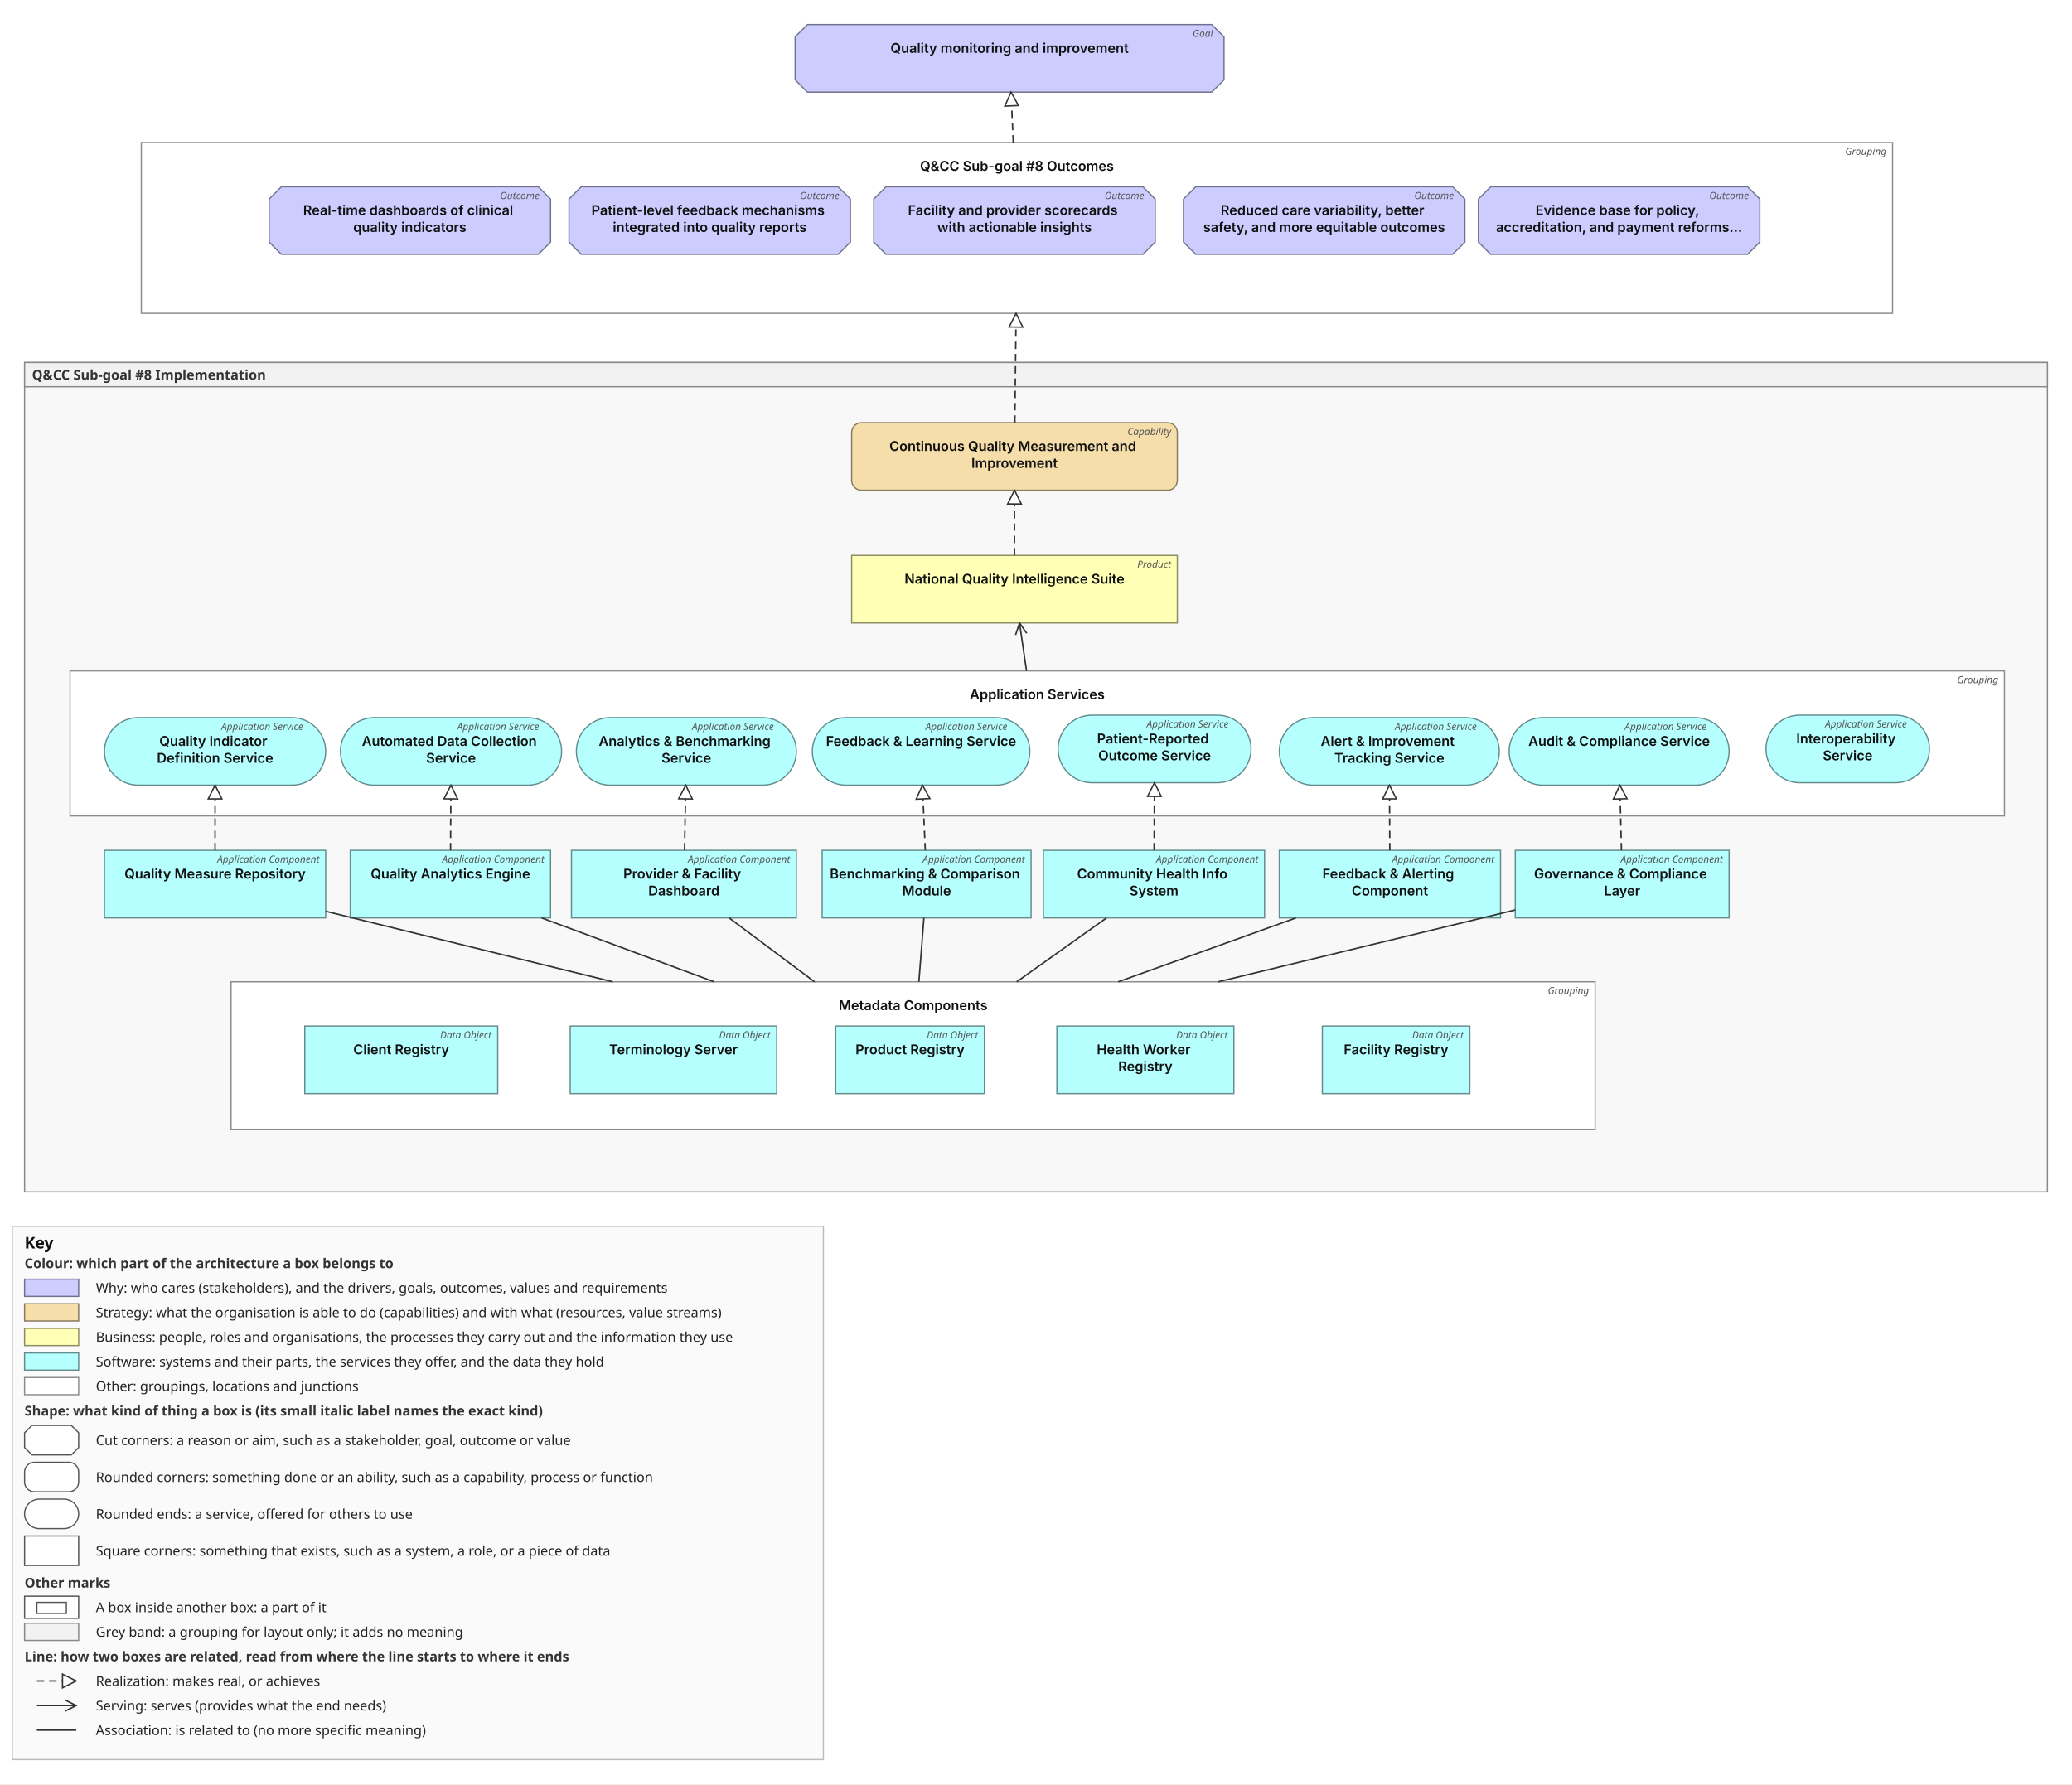
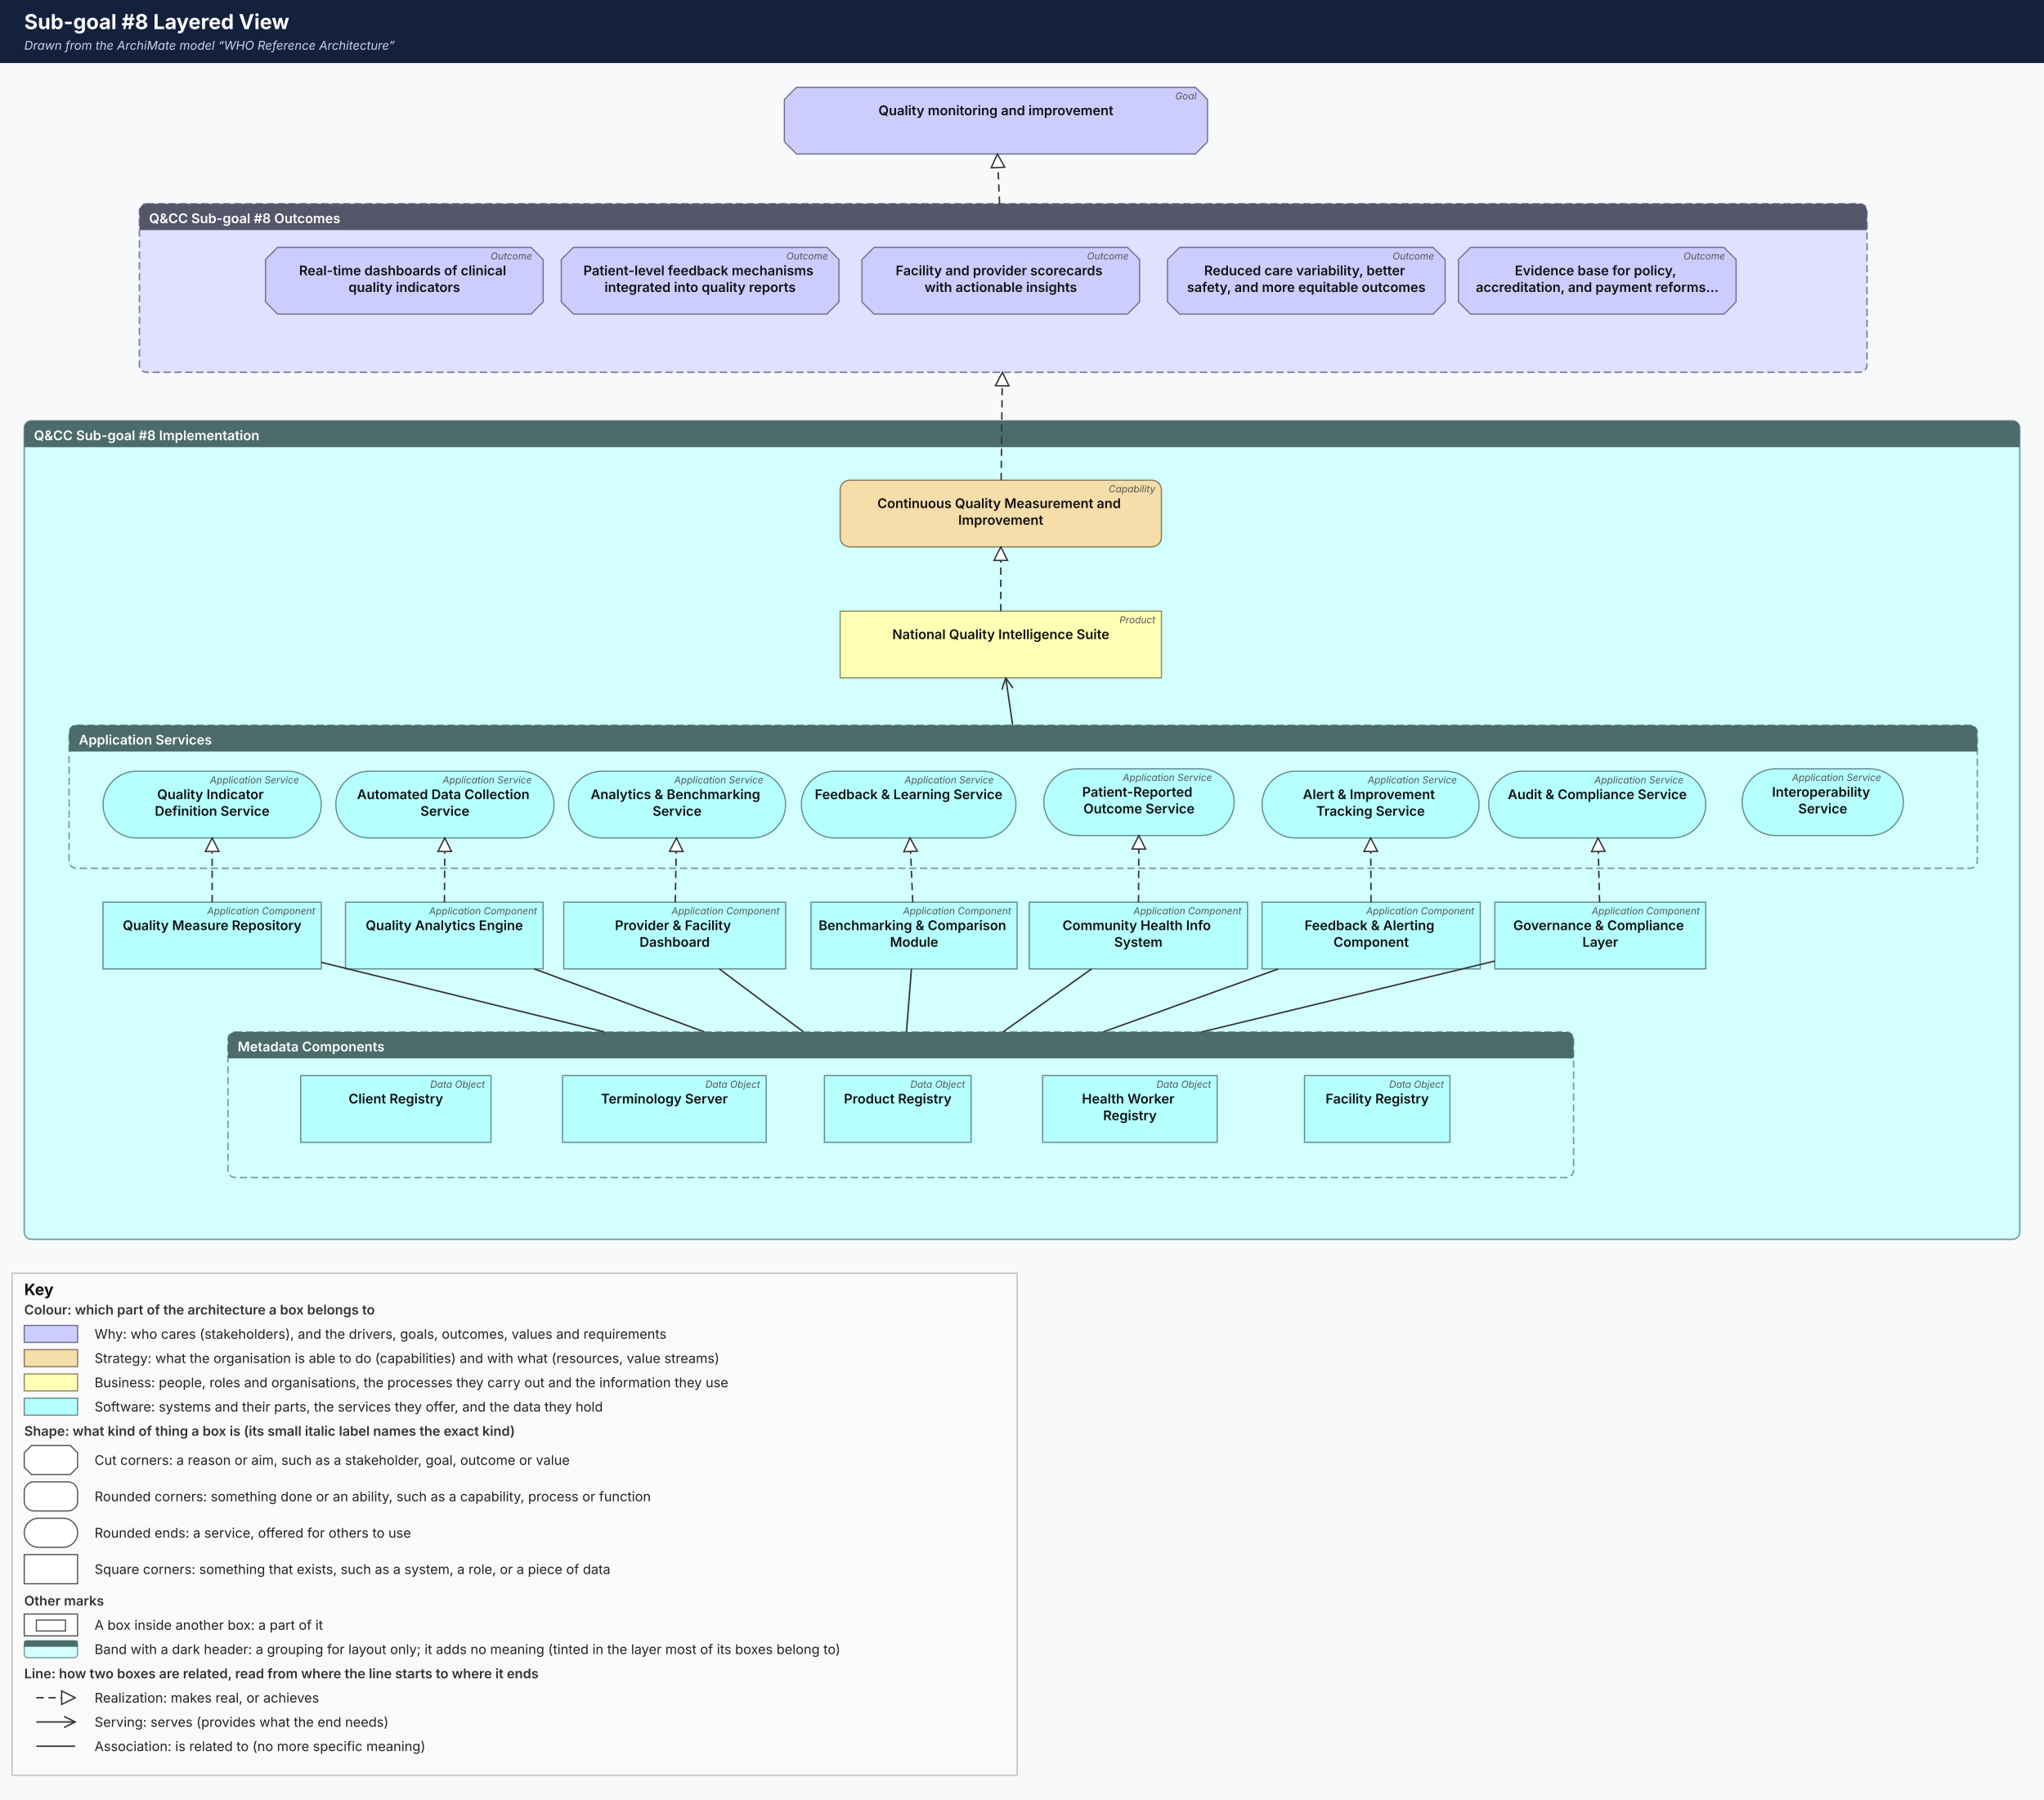
- <svg xmlns="http://www.w3.org/2000/svg" viewBox="6 4 1686 1452" width="1686" height="1452" role="img" aria-labelledby="av-title">
+ <svg xmlns="http://www.w3.org/2000/svg" viewBox="6 -48 1686 1484" width="1686" height="1484" role="img" aria-labelledby="av-title">
  <style>
- .av-name{font:600 11px system-ui,-apple-system,"Segoe UI",sans-serif;fill:#111}
- .av-type{font:italic 8px system-ui,sans-serif;fill:#555}
- .av-group{font:600 11px system-ui,sans-serif;fill:#333}
- .av-note{font:10px system-ui,sans-serif;fill:#222}
- .av-key{font:11px system-ui,sans-serif;fill:#222}
- .av-keyh{font:600 11px system-ui,sans-serif;fill:#333}
- .av-keyt{font:700 13px system-ui,sans-serif;fill:#111}
- .av-rel{font:9px system-ui,sans-serif;fill:#333;paint-order:stroke;stroke:#fff;stroke-width:3px}
+ .av-name{font:600 11px Inter, "Segoe UI", system-ui, -apple-system, Helvetica, Arial, sans-serif;fill:#111}
+ .av-type{font:italic 8px Inter, "Segoe UI", system-ui, -apple-system, Helvetica, Arial, sans-serif;fill:#555}
+ .av-group{font:600 11px Inter, "Segoe UI", system-ui, -apple-system, Helvetica, Arial, sans-serif;fill:#333}
+ .av-note{font:10px Inter, "Segoe UI", system-ui, -apple-system, Helvetica, Arial, sans-serif;fill:#222}
+ .av-key{font:11px Inter, "Segoe UI", system-ui, -apple-system, Helvetica, Arial, sans-serif;fill:#222}
+ .av-keyh{font:600 11px Inter, "Segoe UI", system-ui, -apple-system, Helvetica, Arial, sans-serif;fill:#333}
+ .av-keyt{font:700 13px Inter, "Segoe UI", system-ui, -apple-system, Helvetica, Arial, sans-serif;fill:#111}
+ .av-rel{font:9px Inter, "Segoe UI", system-ui, -apple-system, Helvetica, Arial, sans-serif;fill:#333;paint-order:stroke;stroke:#fff;stroke-width:3px}
a:hover rect,a:hover polygon,a:focus rect,a:focus polygon{stroke:#06c;stroke-width:2.5}
</style>
  <defs>
    <marker id="arrow-open" viewBox="0 0 12 12" refX="11" refY="6" markerWidth="11" markerHeight="11" orient="auto-start-reverse" markerUnits="userSpaceOnUse">
      <path d="M1 1 L11 6 L1 11" fill="none" stroke="#333" stroke-width="1.3" />
    </marker>
    <marker id="arrow-filled" viewBox="0 0 12 12" refX="11" refY="6" markerWidth="11" markerHeight="11" orient="auto-start-reverse" markerUnits="userSpaceOnUse">
      <path d="M1 1 L11 6 L1 11 Z" fill="#333" />
    </marker>
    <marker id="arrow-small" viewBox="0 0 10 10" refX="9" refY="5" markerWidth="8" markerHeight="8" orient="auto-start-reverse" markerUnits="userSpaceOnUse">
      <path d="M1 1 L9 5 L1 9" fill="none" stroke="#333" stroke-width="1.2" />
    </marker>
    <marker id="triangle-hollow" viewBox="0 0 14 14" refX="13" refY="7" markerWidth="13" markerHeight="13" orient="auto-start-reverse" markerUnits="userSpaceOnUse">
      <path d="M1 1 L13 7 L1 13 Z" fill="#fff" stroke="#333" stroke-width="1.2" />
    </marker>
    <marker id="diamond-filled" viewBox="0 0 16 10" refX="1" refY="5" markerWidth="16" markerHeight="10" orient="auto-start-reverse" markerUnits="userSpaceOnUse">
      <path d="M1 5 L8 1 L15 5 L8 9 Z" fill="#333" />
    </marker>
    <marker id="diamond-hollow" viewBox="0 0 16 10" refX="1" refY="5" markerWidth="16" markerHeight="10" orient="auto-start-reverse" markerUnits="userSpaceOnUse">
      <path d="M1 5 L8 1 L15 5 L8 9 Z" fill="#fff" stroke="#333" stroke-width="1.2" />
    </marker>
    <marker id="dot" viewBox="0 0 8 8" refX="4" refY="4" markerWidth="7" markerHeight="7" orient="auto" markerUnits="userSpaceOnUse">
      <circle cx="4" cy="4" r="3.2" fill="#333" />
    </marker>
    <pattern id="missing" width="8" height="8" patternUnits="userSpaceOnUse" patternTransform="rotate(45)">
      <rect width="8" height="8" fill="#fff" />
      <line x1="0" y1="0" x2="0" y2="8" stroke="#d33" stroke-width="2" />
    </pattern>
  </defs>
-   <rect x="6" y="4" width="1686" height="1452" fill="#fff" />
+   <rect x="6" y="-48" width="1686" height="1484" fill="#f8f9fb" />
+   <rect x="6" y="-48" width="1686" height="52" fill="#14213d" />
+   <text x="26" y="-24" style="font:700 17px Inter, &quot;Segoe UI&quot;, system-ui, -apple-system, Helvetica, Arial, sans-serif;fill:#fff">Sub-goal #8 Layered View</text>
+   <text x="26" y="-7" style="font:italic 10px Inter, &quot;Segoe UI&quot;, system-ui, -apple-system, Helvetica, Arial, sans-serif;fill:#c9d6e6">Drawn from the ArchiMate model “WHO Reference Architecture”</text>
  <g class="av-g">
-     <rect x="26" y="299" width="1646" height="675" fill="#f2f2f2" fill-opacity=".55" stroke="#888" />
-     <rect x="26" y="299" width="1646" height="19.75" fill="#f2f2f2" stroke="#888" />
-     <text class="av-group" x="32" y="313">Q&amp;CC Sub-goal #8 Implementation</text>
+     <rect x="26" y="299" width="1646" height="675" rx="6" fill="#d3ffff" stroke="#709e9e" stroke-width="1.2" />
+     <path d="M26 305 a6 6 0 0 1 6 -6 h1634 a6 6 0 0 1 6 6 v15.75 h-1646 z" fill="#4c6b6b" />
+     <text class="av-group" x="34" y="315" style="fill:#fff">Q&amp;CC Sub-goal #8 Implementation</text>
  </g>
  <a href="../../../en/dpi-h-ra/archimate/0.2.0-draft.2/elements/metadata-components-7cd0/" target="_top">
-     <rect x="194" y="803" width="1110" height="120" fill="#ffffff" stroke="#8c8c8c" stroke-width="1" />
-     <text class="av-type" x="1299" y="813" text-anchor="end">Grouping</text>
-     <text class="av-name" x="749" y="826" text-anchor="middle">
-       <tspan x="749" dy="0">Metadata Components</tspan>
-     </text>
+     <rect x="194" y="803" width="1110" height="120" rx="6" fill="#d3ffff" stroke="#709e9e" stroke-width="1.2" stroke-dasharray="6 3" />
+     <path d="M194 809 a6 6 0 0 1 6 -6 h1098 a6 6 0 0 1 6 6 v15.75 h-1110 z" fill="#4c6b6b" />
+     <text class="av-group" x="202" y="819" style="fill:#fff">Metadata Components</text>
  </a>
  <a href="../../../en/dpi-h-ra/archimate/0.2.0-draft.2/elements/product-registry/" target="_top">
    <rect x="686" y="839" width="121" height="55" fill="#b5ffff" stroke="#648c8c" stroke-width="1" />
    <text class="av-type" x="802" y="849" text-anchor="end">Data Object</text>
    <text class="av-name" x="746.5" y="862" text-anchor="middle">
      <tspan x="746.5" dy="0">Product Registry</tspan>
    </text>
  </a>
  <a href="../../../en/dpi-h-ra/archimate/0.2.0-draft.2/elements/client-registry-50b8/" target="_top">
    <rect x="254" y="839" width="157" height="55" fill="#b5ffff" stroke="#648c8c" stroke-width="1" />
    <text class="av-type" x="406" y="849" text-anchor="end">Data Object</text>
    <text class="av-name" x="332.5" y="862" text-anchor="middle">
      <tspan x="332.5" dy="0">Client Registry</tspan>
    </text>
  </a>
  <a href="../../../en/dpi-h-ra/archimate/0.2.0-draft.2/elements/facility-registry/" target="_top">
    <rect x="1082" y="839" width="120" height="55" fill="#b5ffff" stroke="#648c8c" stroke-width="1" />
    <text class="av-type" x="1197" y="849" text-anchor="end">Data Object</text>
    <text class="av-name" x="1142" y="862" text-anchor="middle">
      <tspan x="1142" dy="0">Facility Registry</tspan>
    </text>
  </a>
  <a href="../../../en/dpi-h-ra/archimate/0.2.0-draft.2/elements/health-worker-registry/" target="_top">
    <rect x="866" y="839" width="144" height="55" fill="#b5ffff" stroke="#648c8c" stroke-width="1" />
    <text class="av-type" x="1005" y="849" text-anchor="end">Data Object</text>
    <text class="av-name" x="938" y="862" text-anchor="middle">
      <tspan x="938" dy="0">Health Worker</tspan>
      <tspan x="938" dy="13.75">Registry</tspan>
    </text>
  </a>
  <a href="../../../en/dpi-h-ra/archimate/0.2.0-draft.2/elements/terminology-server-2493/" target="_top">
    <rect x="470" y="839" width="168" height="55" fill="#b5ffff" stroke="#648c8c" stroke-width="1" />
    <text class="av-type" x="633" y="849" text-anchor="end">Data Object</text>
    <text class="av-name" x="554" y="862" text-anchor="middle">
      <tspan x="554" dy="0">Terminology Server</tspan>
    </text>
  </a>
  <a href="../../../en/dpi-h-ra/archimate/0.2.0-draft.2/elements/q-cc-sub-goal-8-outcomes/" target="_top">
-     <rect x="121" y="120" width="1425" height="139" fill="#ffffff" stroke="#8c8c8c" stroke-width="1" />
-     <text class="av-type" x="1541" y="130" text-anchor="end">Grouping</text>
-     <text class="av-name" x="833.5" y="143" text-anchor="middle">
-       <tspan x="833.5" dy="0">Q&amp;CC Sub-goal #8 Outcomes</tspan>
-     </text>
+     <rect x="121" y="120" width="1425" height="139" rx="6" fill="#e0e0ff" stroke="#7e7e9e" stroke-width="1.2" stroke-dasharray="6 3" />
+     <path d="M121 126 a6 6 0 0 1 6 -6 h1413 a6 6 0 0 1 6 6 v15.75 h-1425 z" fill="#56566b" />
+     <text class="av-group" x="129" y="136" style="fill:#fff">Q&amp;CC Sub-goal #8 Outcomes</text>
  </a>
  <a href="../../../en/dpi-h-ra/archimate/0.2.0-draft.2/elements/patient-level-feedback-mechanisms-integrated-into-quality/" target="_top">
    <polygon points="479,156 688,156 698,166 698,201 688,211 479,211 469,201 469,166" fill="#ccccff" stroke="#70708c" stroke-width="1" />
    <text class="av-type" x="689" y="166" text-anchor="end">Outcome</text>
    <text class="av-name" x="583.5" y="179" text-anchor="middle">
      <tspan x="583.5" dy="0">Patient-level feedback mechanisms</tspan>
      <tspan x="583.5" dy="13.75">integrated into quality reports</tspan>
    </text>
  </a>
  <a href="../../../en/dpi-h-ra/archimate/0.2.0-draft.2/elements/application-services-d76a/" target="_top">
-     <rect x="63" y="550" width="1574" height="118" fill="#ffffff" stroke="#8c8c8c" stroke-width="1" />
-     <text class="av-type" x="1632" y="560" text-anchor="end">Grouping</text>
-     <text class="av-name" x="850" y="573" text-anchor="middle">
-       <tspan x="850" dy="0">Application Services</tspan>
-     </text>
+     <rect x="63" y="550" width="1574" height="118" rx="6" fill="#d3ffff" stroke="#709e9e" stroke-width="1.2" stroke-dasharray="6 3" />
+     <path d="M63 556 a6 6 0 0 1 6 -6 h1562 a6 6 0 0 1 6 6 v15.75 h-1574 z" fill="#4c6b6b" />
+     <text class="av-group" x="71" y="566" style="fill:#fff">Application Services</text>
  </a>
  <a href="../../../en/dpi-h-ra/archimate/0.2.0-draft.2/elements/interoperability-service/" target="_top">
    <rect x="1443" y="586" width="133" height="55" rx="27.5" fill="#b5ffff" stroke="#648c8c" stroke-width="1" />
    <text class="av-type" x="1557.667" y="596" text-anchor="end">Application Service</text>
    <text class="av-name" x="1509.5" y="609" text-anchor="middle">
      <tspan x="1509.5" dy="0">Interoperability</tspan>
      <tspan x="1509.5" dy="13.75">Service</tspan>
    </text>
  </a>
  <a href="../../../en/dpi-h-ra/archimate/0.2.0-draft.2/elements/patient-reported-outcome-service/" target="_top">
    <rect x="867" y="586" width="157" height="55" rx="27.5" fill="#b5ffff" stroke="#648c8c" stroke-width="1" />
    <text class="av-type" x="1005.667" y="596" text-anchor="end">Application Service</text>
    <text class="av-name" x="945.5" y="609" text-anchor="middle">
      <tspan x="945.5" dy="0">Patient-Reported</tspan>
      <tspan x="945.5" dy="13.75">Outcome Service</tspan>
    </text>
  </a>
  <a href="../../../en/dpi-h-ra/archimate/0.2.0-draft.2/elements/quality-monitoring-and-improvement/" target="_top">
    <polygon points="663,24 992,24 1002,34 1002,69 992,79 663,79 653,69 653,34" fill="#ccccff" stroke="#70708c" stroke-width="1" />
    <text class="av-type" x="993" y="34" text-anchor="end">Goal</text>
    <text class="av-name" x="827.5" y="47" text-anchor="middle">
      <tspan x="827.5" dy="0">Quality monitoring and improvement</tspan>
    </text>
  </a>
  <a href="../../../en/dpi-h-ra/archimate/0.2.0-draft.2/elements/continuous-quality-measurement-and-improvement/" target="_top">
    <rect x="699" y="348" width="265" height="55" rx="8" fill="#f5deaa" stroke="#877a5e" stroke-width="1" />
    <text class="av-type" x="959" y="358" text-anchor="end">Capability</text>
    <text class="av-name" x="831.5" y="371" text-anchor="middle">
      <tspan x="831.5" dy="0">Continuous Quality Measurement and</tspan>
      <tspan x="831.5" dy="13.75">Improvement</tspan>
    </text>
  </a>
  <a href="../../../en/dpi-h-ra/archimate/0.2.0-draft.2/elements/national-quality-intelligence-suite/" target="_top">
    <rect x="699" y="456" width="265" height="55" fill="#ffffb5" stroke="#8c8c64" stroke-width="1" />
    <text class="av-type" x="959" y="466" text-anchor="end">Product</text>
    <text class="av-name" x="831.5" y="479" text-anchor="middle">
      <tspan x="831.5" dy="0">National Quality Intelligence Suite</tspan>
    </text>
  </a>
  <a href="../../../en/dpi-h-ra/archimate/0.2.0-draft.2/elements/real-time-dashboards-of-clinical-quality-indicators/" target="_top">
    <polygon points="235,156 444,156 454,166 454,201 444,211 235,211 225,201 225,166" fill="#ccccff" stroke="#70708c" stroke-width="1" />
    <text class="av-type" x="445" y="166" text-anchor="end">Outcome</text>
    <text class="av-name" x="339.5" y="179" text-anchor="middle">
      <tspan x="339.5" dy="0">Real-time dashboards of clinical</tspan>
      <tspan x="339.5" dy="13.75">quality indicators</tspan>
    </text>
  </a>
  <a href="../../../en/dpi-h-ra/archimate/0.2.0-draft.2/elements/facility-and-provider-scorecards-with-actionable-insights/" target="_top">
    <polygon points="727,156 936,156 946,166 946,201 936,211 727,211 717,201 717,166" fill="#ccccff" stroke="#70708c" stroke-width="1" />
    <text class="av-type" x="937" y="166" text-anchor="end">Outcome</text>
    <text class="av-name" x="831.5" y="179" text-anchor="middle">
      <tspan x="831.5" dy="0">Facility and provider scorecards</tspan>
      <tspan x="831.5" dy="13.75">with actionable insights</tspan>
    </text>
  </a>
  <a href="../../../en/dpi-h-ra/archimate/0.2.0-draft.2/elements/reduced-care-variability-better-safety-and-more-equitable/" target="_top">
    <polygon points="979,156 1188,156 1198,166 1198,201 1188,211 979,211 969,201 969,166" fill="#ccccff" stroke="#70708c" stroke-width="1" />
    <text class="av-type" x="1189" y="166" text-anchor="end">Outcome</text>
    <text class="av-name" x="1083.5" y="179" text-anchor="middle">
      <tspan x="1083.5" dy="0">Reduced care variability, better</tspan>
      <tspan x="1083.5" dy="13.75">safety, and more equitable outcomes</tspan>
    </text>
  </a>
  <a href="../../../en/dpi-h-ra/archimate/0.2.0-draft.2/elements/evidence-base-for-policy-accreditation-and-payment-reforms/" target="_top">
    <polygon points="1219,156 1428,156 1438,166 1438,201 1428,211 1219,211 1209,201 1209,166" fill="#ccccff" stroke="#70708c" stroke-width="1" />
    <text class="av-type" x="1429" y="166" text-anchor="end">Outcome</text>
    <text class="av-name" x="1323.5" y="179" text-anchor="middle">
      <tspan x="1323.5" dy="0">Evidence base for policy,</tspan>
      <tspan x="1323.5" dy="13.75">accreditation, and payment reforms…</tspan>
    </text>
  </a>
  <a href="../../../en/dpi-h-ra/archimate/0.2.0-draft.2/elements/quality-indicator-definition-service/" target="_top">
    <rect x="91" y="588" width="180" height="55" rx="27.5" fill="#b5ffff" stroke="#648c8c" stroke-width="1" />
    <text class="av-type" x="252.667" y="598" text-anchor="end">Application Service</text>
    <text class="av-name" x="181" y="611" text-anchor="middle">
      <tspan x="181" dy="0">Quality Indicator</tspan>
      <tspan x="181" dy="13.75">Definition Service</tspan>
    </text>
  </a>
  <a href="../../../en/dpi-h-ra/archimate/0.2.0-draft.2/elements/automated-data-collection-service/" target="_top">
    <rect x="283" y="588" width="180" height="55" rx="27.5" fill="#b5ffff" stroke="#648c8c" stroke-width="1" />
    <text class="av-type" x="444.667" y="598" text-anchor="end">Application Service</text>
    <text class="av-name" x="373" y="611" text-anchor="middle">
      <tspan x="373" dy="0">Automated Data Collection</tspan>
      <tspan x="373" dy="13.75">Service</tspan>
    </text>
  </a>
  <a href="../../../en/dpi-h-ra/archimate/0.2.0-draft.2/elements/analytics-benchmarking-service/" target="_top">
    <rect x="475" y="588" width="179" height="55" rx="27.5" fill="#b5ffff" stroke="#648c8c" stroke-width="1" />
    <text class="av-type" x="635.667" y="598" text-anchor="end">Application Service</text>
    <text class="av-name" x="564.5" y="611" text-anchor="middle">
      <tspan x="564.5" dy="0">Analytics &amp; Benchmarking</tspan>
      <tspan x="564.5" dy="13.75">Service</tspan>
    </text>
  </a>
  <a href="../../../en/dpi-h-ra/archimate/0.2.0-draft.2/elements/feedback-learning-service/" target="_top">
    <rect x="667" y="588" width="177" height="55" rx="27.5" fill="#b5ffff" stroke="#648c8c" stroke-width="1" />
    <text class="av-type" x="825.667" y="598" text-anchor="end">Application Service</text>
    <text class="av-name" x="755.5" y="611" text-anchor="middle">
      <tspan x="755.5" dy="0">Feedback &amp; Learning Service</tspan>
    </text>
  </a>
  <a href="../../../en/dpi-h-ra/archimate/0.2.0-draft.2/elements/alert-improvement-tracking-service/" target="_top">
    <rect x="1047" y="588" width="179" height="55" rx="27.5" fill="#b5ffff" stroke="#648c8c" stroke-width="1" />
    <text class="av-type" x="1207.667" y="598" text-anchor="end">Application Service</text>
    <text class="av-name" x="1136.5" y="611" text-anchor="middle">
      <tspan x="1136.5" dy="0">Alert &amp; Improvement</tspan>
      <tspan x="1136.5" dy="13.75">Tracking Service</tspan>
    </text>
  </a>
  <a href="../../../en/dpi-h-ra/archimate/0.2.0-draft.2/elements/audit-compliance-service/" target="_top">
    <rect x="1234" y="588" width="179" height="55" rx="27.5" fill="#b5ffff" stroke="#648c8c" stroke-width="1" />
    <text class="av-type" x="1394.667" y="598" text-anchor="end">Application Service</text>
    <text class="av-name" x="1323.5" y="611" text-anchor="middle">
      <tspan x="1323.5" dy="0">Audit &amp; Compliance Service</tspan>
    </text>
  </a>
  <a href="../../../en/dpi-h-ra/archimate/0.2.0-draft.2/elements/quality-measure-repository/" target="_top">
    <rect x="91" y="696" width="180" height="55" fill="#b5ffff" stroke="#648c8c" stroke-width="1" />
    <text class="av-type" x="266" y="706" text-anchor="end">Application Component</text>
    <text class="av-name" x="181" y="719" text-anchor="middle">
      <tspan x="181" dy="0">Quality Measure Repository</tspan>
    </text>
  </a>
  <a href="../../../en/dpi-h-ra/archimate/0.2.0-draft.2/elements/quality-analytics-engine/" target="_top">
    <rect x="291" y="696" width="163" height="55" fill="#b5ffff" stroke="#648c8c" stroke-width="1" />
    <text class="av-type" x="449" y="706" text-anchor="end">Application Component</text>
    <text class="av-name" x="372.5" y="719" text-anchor="middle">
      <tspan x="372.5" dy="0">Quality Analytics Engine</tspan>
    </text>
  </a>
  <a href="../../../en/dpi-h-ra/archimate/0.2.0-draft.2/elements/provider-facility-dashboard/" target="_top">
    <rect x="471" y="696" width="183" height="55" fill="#b5ffff" stroke="#648c8c" stroke-width="1" />
    <text class="av-type" x="649" y="706" text-anchor="end">Application Component</text>
    <text class="av-name" x="562.5" y="719" text-anchor="middle">
      <tspan x="562.5" dy="0">Provider &amp; Facility</tspan>
      <tspan x="562.5" dy="13.75">Dashboard</tspan>
    </text>
  </a>
  <a href="../../../en/dpi-h-ra/archimate/0.2.0-draft.2/elements/benchmarking-comparison-module/" target="_top">
    <rect x="675" y="696" width="170" height="55" fill="#b5ffff" stroke="#648c8c" stroke-width="1" />
    <text class="av-type" x="840" y="706" text-anchor="end">Application Component</text>
    <text class="av-name" x="760" y="719" text-anchor="middle">
      <tspan x="760" dy="0">Benchmarking &amp; Comparison</tspan>
      <tspan x="760" dy="13.75">Module</tspan>
    </text>
  </a>
  <a href="../../../en/dpi-h-ra/archimate/0.2.0-draft.2/elements/community-health-info-system/" target="_top">
    <rect x="855" y="696" width="180" height="55" fill="#b5ffff" stroke="#648c8c" stroke-width="1" />
    <text class="av-type" x="1030" y="706" text-anchor="end">Application Component</text>
    <text class="av-name" x="945" y="719" text-anchor="middle">
      <tspan x="945" dy="0">Community Health Info</tspan>
      <tspan x="945" dy="13.75">System</tspan>
    </text>
  </a>
  <a href="../../../en/dpi-h-ra/archimate/0.2.0-draft.2/elements/feedback-alerting-component/" target="_top">
    <rect x="1047" y="696" width="180" height="55" fill="#b5ffff" stroke="#648c8c" stroke-width="1" />
    <text class="av-type" x="1222" y="706" text-anchor="end">Application Component</text>
    <text class="av-name" x="1137" y="719" text-anchor="middle">
      <tspan x="1137" dy="0">Feedback &amp; Alerting</tspan>
      <tspan x="1137" dy="13.75">Component</tspan>
    </text>
  </a>
  <a href="../../../en/dpi-h-ra/archimate/0.2.0-draft.2/elements/governance-compliance-layer/" target="_top">
    <rect x="1239" y="696" width="174" height="55" fill="#b5ffff" stroke="#648c8c" stroke-width="1" />
    <text class="av-type" x="1408" y="706" text-anchor="end">Application Component</text>
    <text class="av-name" x="1326" y="719" text-anchor="middle">
      <tspan x="1326" dy="0">Governance &amp; Compliance</tspan>
      <tspan x="1326" dy="13.75">Layer</tspan>
    </text>
  </a>
  <a href="../../../en/dpi-h-ra/archimate/0.2.0-draft.2/relationships/id-62ff11e69b4c4e0ab4f7787b6c82798f/" target="_top">
    <path d="M504.7 803 L271 745.6" fill="none" stroke="#333" stroke-width="1.2" />
    <path d="M504.7 803 L271 745.6" fill="none" stroke="transparent" stroke-width="8" />
  </a>
  <a href="../../../en/dpi-h-ra/archimate/0.2.0-draft.2/relationships/id-a561d90284854318a14f2e925c63a46d/" target="_top">
    <path d="M830.5 120 L828.7 79" fill="none" stroke="#333" stroke-width="1.2" stroke-dasharray="6 4" marker-end="url(#triangle-hollow)" />
    <path d="M830.5 120 L828.7 79" fill="none" stroke="transparent" stroke-width="8" />
  </a>
  <a href="../../../en/dpi-h-ra/archimate/0.2.0-draft.2/relationships/id-7db5853b9eb0439993ddb157e30d541c/" target="_top">
    <path d="M841.3 550 L835.6 511" fill="none" stroke="#333" stroke-width="1.2" marker-end="url(#arrow-open)" />
    <path d="M841.3 550 L835.6 511" fill="none" stroke="transparent" stroke-width="8" />
  </a>
  <a href="../../../en/dpi-h-ra/archimate/0.2.0-draft.2/relationships/id-474d687d06704d6980a20dfeff7f7663/" target="_top">
    <path d="M831.8 348 L832.8 259" fill="none" stroke="#333" stroke-width="1.2" stroke-dasharray="6 4" marker-end="url(#triangle-hollow)" />
    <path d="M831.8 348 L832.8 259" fill="none" stroke="transparent" stroke-width="8" />
  </a>
  <a href="../../../en/dpi-h-ra/archimate/0.2.0-draft.2/relationships/id-85b4b63685a34e6a88c45c44f1fb068a/" target="_top">
    <path d="M831.5 456 L831.5 403" fill="none" stroke="#333" stroke-width="1.2" stroke-dasharray="6 4" marker-end="url(#triangle-hollow)" />
    <path d="M831.5 456 L831.5 403" fill="none" stroke="transparent" stroke-width="8" />
  </a>
  <a href="../../../en/dpi-h-ra/archimate/0.2.0-draft.2/relationships/id-846c08aedcc2467aa7bbf11fefcf16f5/" target="_top">
    <path d="M181 696 L181 643" fill="none" stroke="#333" stroke-width="1.2" stroke-dasharray="6 4" marker-end="url(#triangle-hollow)" />
    <path d="M181 696 L181 643" fill="none" stroke="transparent" stroke-width="8" />
  </a>
  <a href="../../../en/dpi-h-ra/archimate/0.2.0-draft.2/relationships/id-bae2200bb6cb4f14841f018cd7ef7bcb/" target="_top">
    <path d="M372.6 696 L372.9 643" fill="none" stroke="#333" stroke-width="1.2" stroke-dasharray="6 4" marker-end="url(#triangle-hollow)" />
    <path d="M372.6 696 L372.9 643" fill="none" stroke="transparent" stroke-width="8" />
  </a>
  <a href="../../../en/dpi-h-ra/archimate/0.2.0-draft.2/relationships/id-c0ef3276d24f4a15bbf8dd877abb9ff7/" target="_top">
    <path d="M446.7 751 L587.1 803" fill="none" stroke="#333" stroke-width="1.2" />
    <path d="M446.7 751 L587.1 803" fill="none" stroke="transparent" stroke-width="8" />
  </a>
  <a href="../../../en/dpi-h-ra/archimate/0.2.0-draft.2/relationships/id-aba91a989b774c9ab2f85fcaddc2e4fd/" target="_top">
    <path d="M599.3 751 L668.8 803" fill="none" stroke="#333" stroke-width="1.2" />
    <path d="M599.3 751 L668.8 803" fill="none" stroke="transparent" stroke-width="8" />
  </a>
  <a href="../../../en/dpi-h-ra/archimate/0.2.0-draft.2/relationships/id-d15757a529ae408c966d92e84ab1b9d7/" target="_top">
    <path d="M563 696 L564 643" fill="none" stroke="#333" stroke-width="1.2" stroke-dasharray="6 4" marker-end="url(#triangle-hollow)" />
    <path d="M563 696 L564 643" fill="none" stroke="transparent" stroke-width="8" />
  </a>
  <a href="../../../en/dpi-h-ra/archimate/0.2.0-draft.2/relationships/id-213935a144264715aa957a0a536545e2/" target="_top">
    <path d="M757.8 751 L753.7 803" fill="none" stroke="#333" stroke-width="1.2" />
    <path d="M757.8 751 L753.7 803" fill="none" stroke="transparent" stroke-width="8" />
  </a>
  <a href="../../../en/dpi-h-ra/archimate/0.2.0-draft.2/relationships/id-2da5e32b718a4f2fa221b18f1e2f4845/" target="_top">
    <path d="M758.9 696 L756.6 643" fill="none" stroke="#333" stroke-width="1.2" stroke-dasharray="6 4" marker-end="url(#triangle-hollow)" />
    <path d="M758.9 696 L756.6 643" fill="none" stroke="transparent" stroke-width="8" />
  </a>
  <a href="../../../en/dpi-h-ra/archimate/0.2.0-draft.2/relationships/id-3fd80591981f4bb1804459ede7810af2/" target="_top">
    <path d="M906.4 751 L833.3 803" fill="none" stroke="#333" stroke-width="1.2" />
    <path d="M906.4 751 L833.3 803" fill="none" stroke="transparent" stroke-width="8" />
  </a>
  <a href="../../../en/dpi-h-ra/archimate/0.2.0-draft.2/relationships/id-ee04b8efd5374971b4a03255c84d6c32/" target="_top">
    <path d="M945.1 696 L945.4 641" fill="none" stroke="#333" stroke-width="1.2" stroke-dasharray="6 4" marker-end="url(#triangle-hollow)" />
    <path d="M945.1 696 L945.4 641" fill="none" stroke="transparent" stroke-width="8" />
  </a>
  <a href="../../../en/dpi-h-ra/archimate/0.2.0-draft.2/relationships/id-d77baa9f203a46918af4a33fb3d434dd/" target="_top">
    <path d="M1060.5 751 L915.9 803" fill="none" stroke="#333" stroke-width="1.2" />
    <path d="M1060.5 751 L915.9 803" fill="none" stroke="transparent" stroke-width="8" />
  </a>
  <a href="../../../en/dpi-h-ra/archimate/0.2.0-draft.2/relationships/id-abd5cc3e3f6a4486a6ca21eeede1d1d7/" target="_top">
    <path d="M1136.9 696 L1136.6 643" fill="none" stroke="#333" stroke-width="1.2" stroke-dasharray="6 4" marker-end="url(#triangle-hollow)" />
    <path d="M1136.9 696 L1136.6 643" fill="none" stroke="transparent" stroke-width="8" />
  </a>
  <a href="../../../en/dpi-h-ra/archimate/0.2.0-draft.2/relationships/id-41baf278c7e04435b585769190fbaae3/" target="_top">
    <path d="M1239 744.5 L997.2 803" fill="none" stroke="#333" stroke-width="1.2" />
    <path d="M1239 744.5 L997.2 803" fill="none" stroke="transparent" stroke-width="8" />
  </a>
  <a href="../../../en/dpi-h-ra/archimate/0.2.0-draft.2/relationships/id-a8a2d1c2403d486c805aa20b71d24d62/" target="_top">
    <path d="M1325.4 696 L1324.1 643" fill="none" stroke="#333" stroke-width="1.2" stroke-dasharray="6 4" marker-end="url(#triangle-hollow)" />
    <path d="M1325.4 696 L1324.1 643" fill="none" stroke="transparent" stroke-width="8" />
  </a>
  <g class="av-legend">
-     <rect x="16" y="1002" width="660" height="434" fill="#fafafa" stroke="#bbb" />
+     <rect x="16" y="1002" width="829" height="414" fill="#fafafa" stroke="#bbb" />
    <text class="av-keyt" x="26" y="1020">Key</text>
    <text class="av-keyh" x="26" y="1036">Colour: which part of the architecture a box belongs to</text>
    <rect x="26" y="1045" width="44" height="14" fill="#ccccff" stroke="#70708c" />
    <text class="av-key" x="84" y="1056">Why: who cares (stakeholders), and the drivers, goals, outcomes, values and requirements</text>
    <rect x="26" y="1065" width="44" height="14" fill="#f5deaa" stroke="#877a5e" />
    <text class="av-key" x="84" y="1076">Strategy: what the organisation is able to do (capabilities) and with what (resources, value streams)</text>
    <rect x="26" y="1085" width="44" height="14" fill="#ffffb5" stroke="#8c8c64" />
    <text class="av-key" x="84" y="1096">Business: people, roles and organisations, the processes they carry out and the information they use</text>
    <rect x="26" y="1105" width="44" height="14" fill="#b5ffff" stroke="#648c8c" />
    <text class="av-key" x="84" y="1116">Software: systems and their parts, the services they offer, and the data they hold</text>
-     <rect x="26" y="1125" width="44" height="14" fill="#ffffff" stroke="#8c8c8c" />
-     <text class="av-key" x="84" y="1136">Other: groupings, locations and junctions</text>
-     <text class="av-keyh" x="26" y="1156">Shape: what kind of thing a box is (its small italic label names the exact kind)</text>
-     <polygon points="32,1164 64,1164 70,1170 70,1182 64,1188 32,1188 26,1182 26,1170" fill="#fff" stroke="#555" />
-     <text class="av-key" x="84" y="1180">Cut corners: a reason or aim, such as a stakeholder, goal, outcome or value</text>
-     <rect x="26" y="1194" width="44" height="24" rx="8" fill="#fff" stroke="#555" />
-     <text class="av-key" x="84" y="1210">Rounded corners: something done or an ability, such as a capability, process or function</text>
-     <rect x="26" y="1224" width="44" height="24" rx="12" fill="#fff" stroke="#555" />
-     <text class="av-key" x="84" y="1240">Rounded ends: a service, offered for others to use</text>
-     <rect x="26" y="1254" width="44" height="24" fill="#fff" stroke="#555" />
-     <text class="av-key" x="84" y="1270">Square corners: something that exists, such as a system, a role, or a piece of data</text>
-     <text class="av-keyh" x="26" y="1296">Other marks</text>
-     <rect x="26" y="1303" width="44" height="18" fill="#fff" stroke="#555" />
-     <rect x="36" y="1308" width="24" height="9" fill="#fff" stroke="#555" />
-     <text class="av-key" x="84" y="1316">A box inside another box: a part of it</text>
-     <rect x="26" y="1325" width="44" height="14" fill="#f2f2f2" stroke="#888" />
-     <text class="av-key" x="84" y="1336">Grey band: a grouping for layout only; it adds no meaning</text>
-     <text class="av-keyh" x="26" y="1356">Line: how two boxes are related, read from where the line starts to where it ends</text>
-     <path d="M36 1372 L68 1372" fill="none" stroke="#333" stroke-width="1.2" stroke-dasharray="6 4" marker-end="url(#triangle-hollow)" />
-     <text class="av-key" x="84" y="1376">Realization: makes real, or achieves</text>
-     <path d="M36 1392 L68 1392" fill="none" stroke="#333" stroke-width="1.2" marker-end="url(#arrow-open)" />
-     <text class="av-key" x="84" y="1396">Serving: serves (provides what the end needs)</text>
-     <path d="M36 1412 L68 1412" fill="none" stroke="#333" stroke-width="1.2" />
-     <text class="av-key" x="84" y="1416">Association: is related to (no more specific meaning)</text>
+     <text class="av-keyh" x="26" y="1136">Shape: what kind of thing a box is (its small italic label names the exact kind)</text>
+     <polygon points="32,1144 64,1144 70,1150 70,1162 64,1168 32,1168 26,1162 26,1150" fill="#fff" stroke="#555" />
+     <text class="av-key" x="84" y="1160">Cut corners: a reason or aim, such as a stakeholder, goal, outcome or value</text>
+     <rect x="26" y="1174" width="44" height="24" rx="8" fill="#fff" stroke="#555" />
+     <text class="av-key" x="84" y="1190">Rounded corners: something done or an ability, such as a capability, process or function</text>
+     <rect x="26" y="1204" width="44" height="24" rx="12" fill="#fff" stroke="#555" />
+     <text class="av-key" x="84" y="1220">Rounded ends: a service, offered for others to use</text>
+     <rect x="26" y="1234" width="44" height="24" fill="#fff" stroke="#555" />
+     <text class="av-key" x="84" y="1250">Square corners: something that exists, such as a system, a role, or a piece of data</text>
+     <text class="av-keyh" x="26" y="1276">Other marks</text>
+     <rect x="26" y="1283" width="44" height="18" fill="#fff" stroke="#555" />
+     <rect x="36" y="1288" width="24" height="9" fill="#fff" stroke="#555" />
+     <text class="av-key" x="84" y="1296">A box inside another box: a part of it</text>
+     <rect x="26" y="1305" width="44" height="14" rx="3" fill="#d3ffff" stroke="#709e9e" />
+     <rect x="26" y="1305" width="44" height="5" fill="#4c6b6b" />
+     <text class="av-key" x="84" y="1316">Band with a dark header: a grouping for layout only; it adds no meaning (tinted in the layer most of its boxes belong to)</text>
+     <text class="av-keyh" x="26" y="1336">Line: how two boxes are related, read from where the line starts to where it ends</text>
+     <path d="M36 1352 L68 1352" fill="none" stroke="#333" stroke-width="1.2" stroke-dasharray="6 4" marker-end="url(#triangle-hollow)" />
+     <text class="av-key" x="84" y="1356">Realization: makes real, or achieves</text>
+     <path d="M36 1372 L68 1372" fill="none" stroke="#333" stroke-width="1.2" marker-end="url(#arrow-open)" />
+     <text class="av-key" x="84" y="1376">Serving: serves (provides what the end needs)</text>
+     <path d="M36 1392 L68 1392" fill="none" stroke="#333" stroke-width="1.2" />
+     <text class="av-key" x="84" y="1396">Association: is related to (no more specific meaning)</text>
  </g>
</svg>
